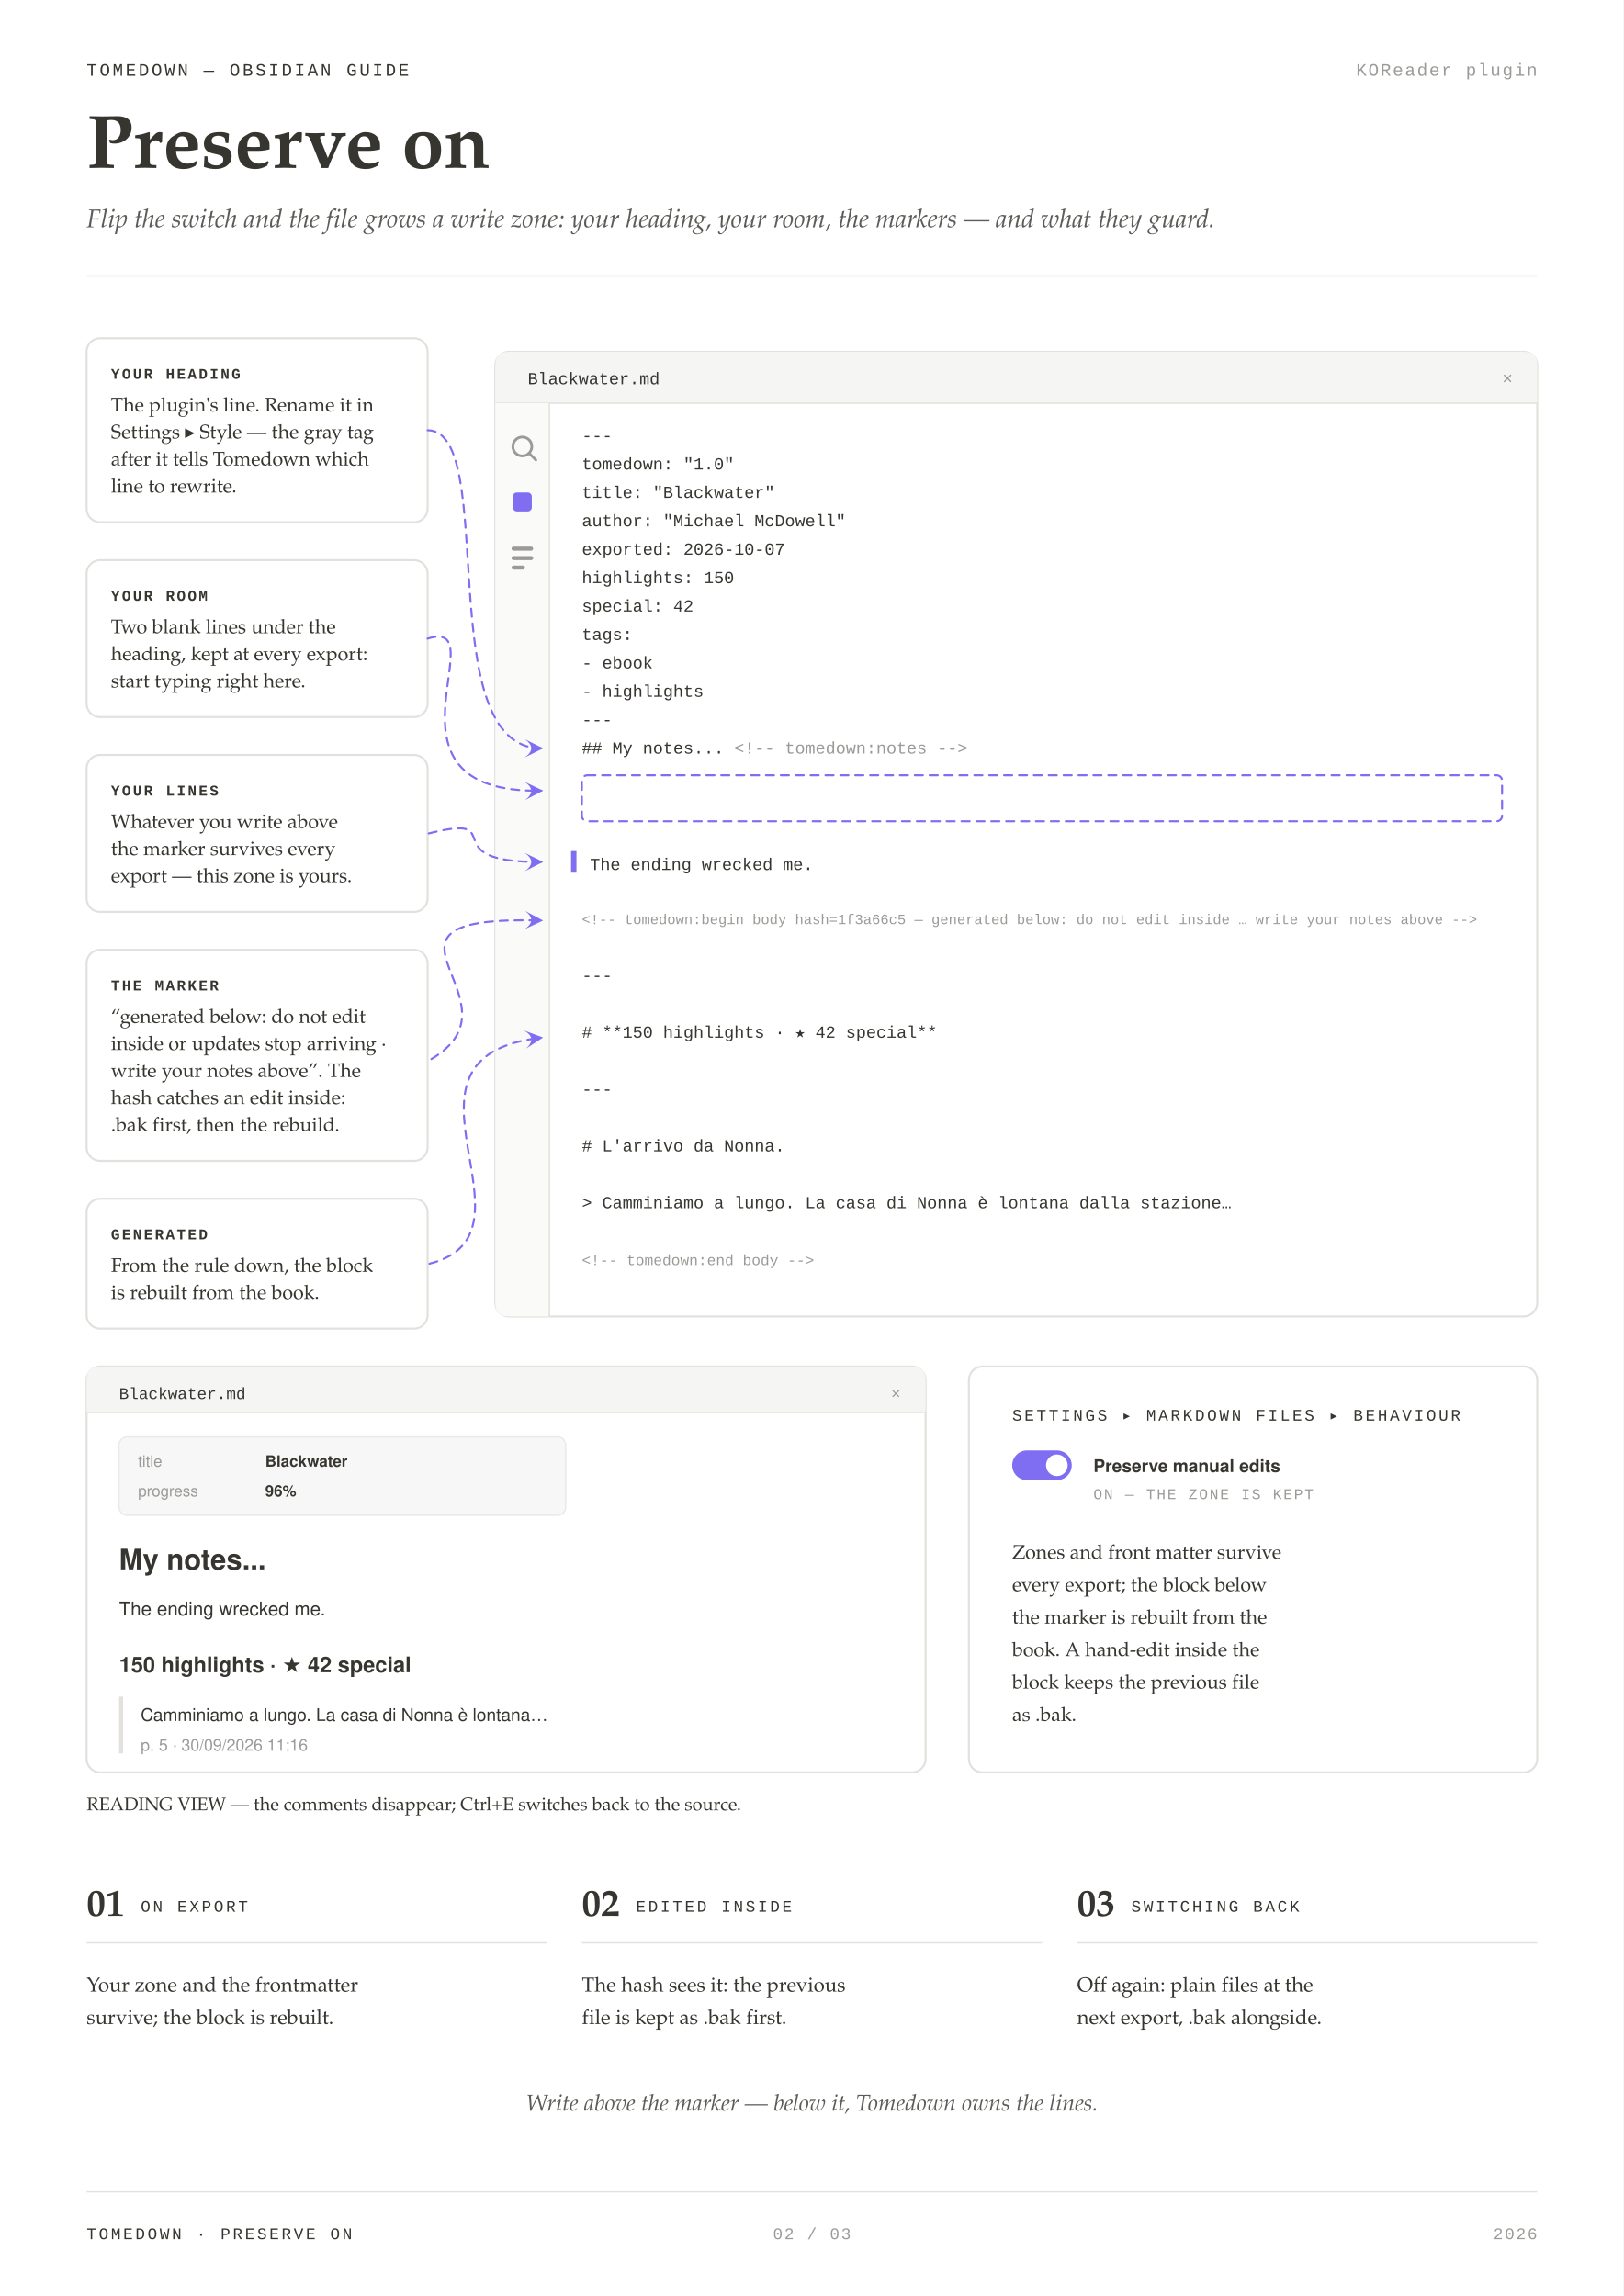
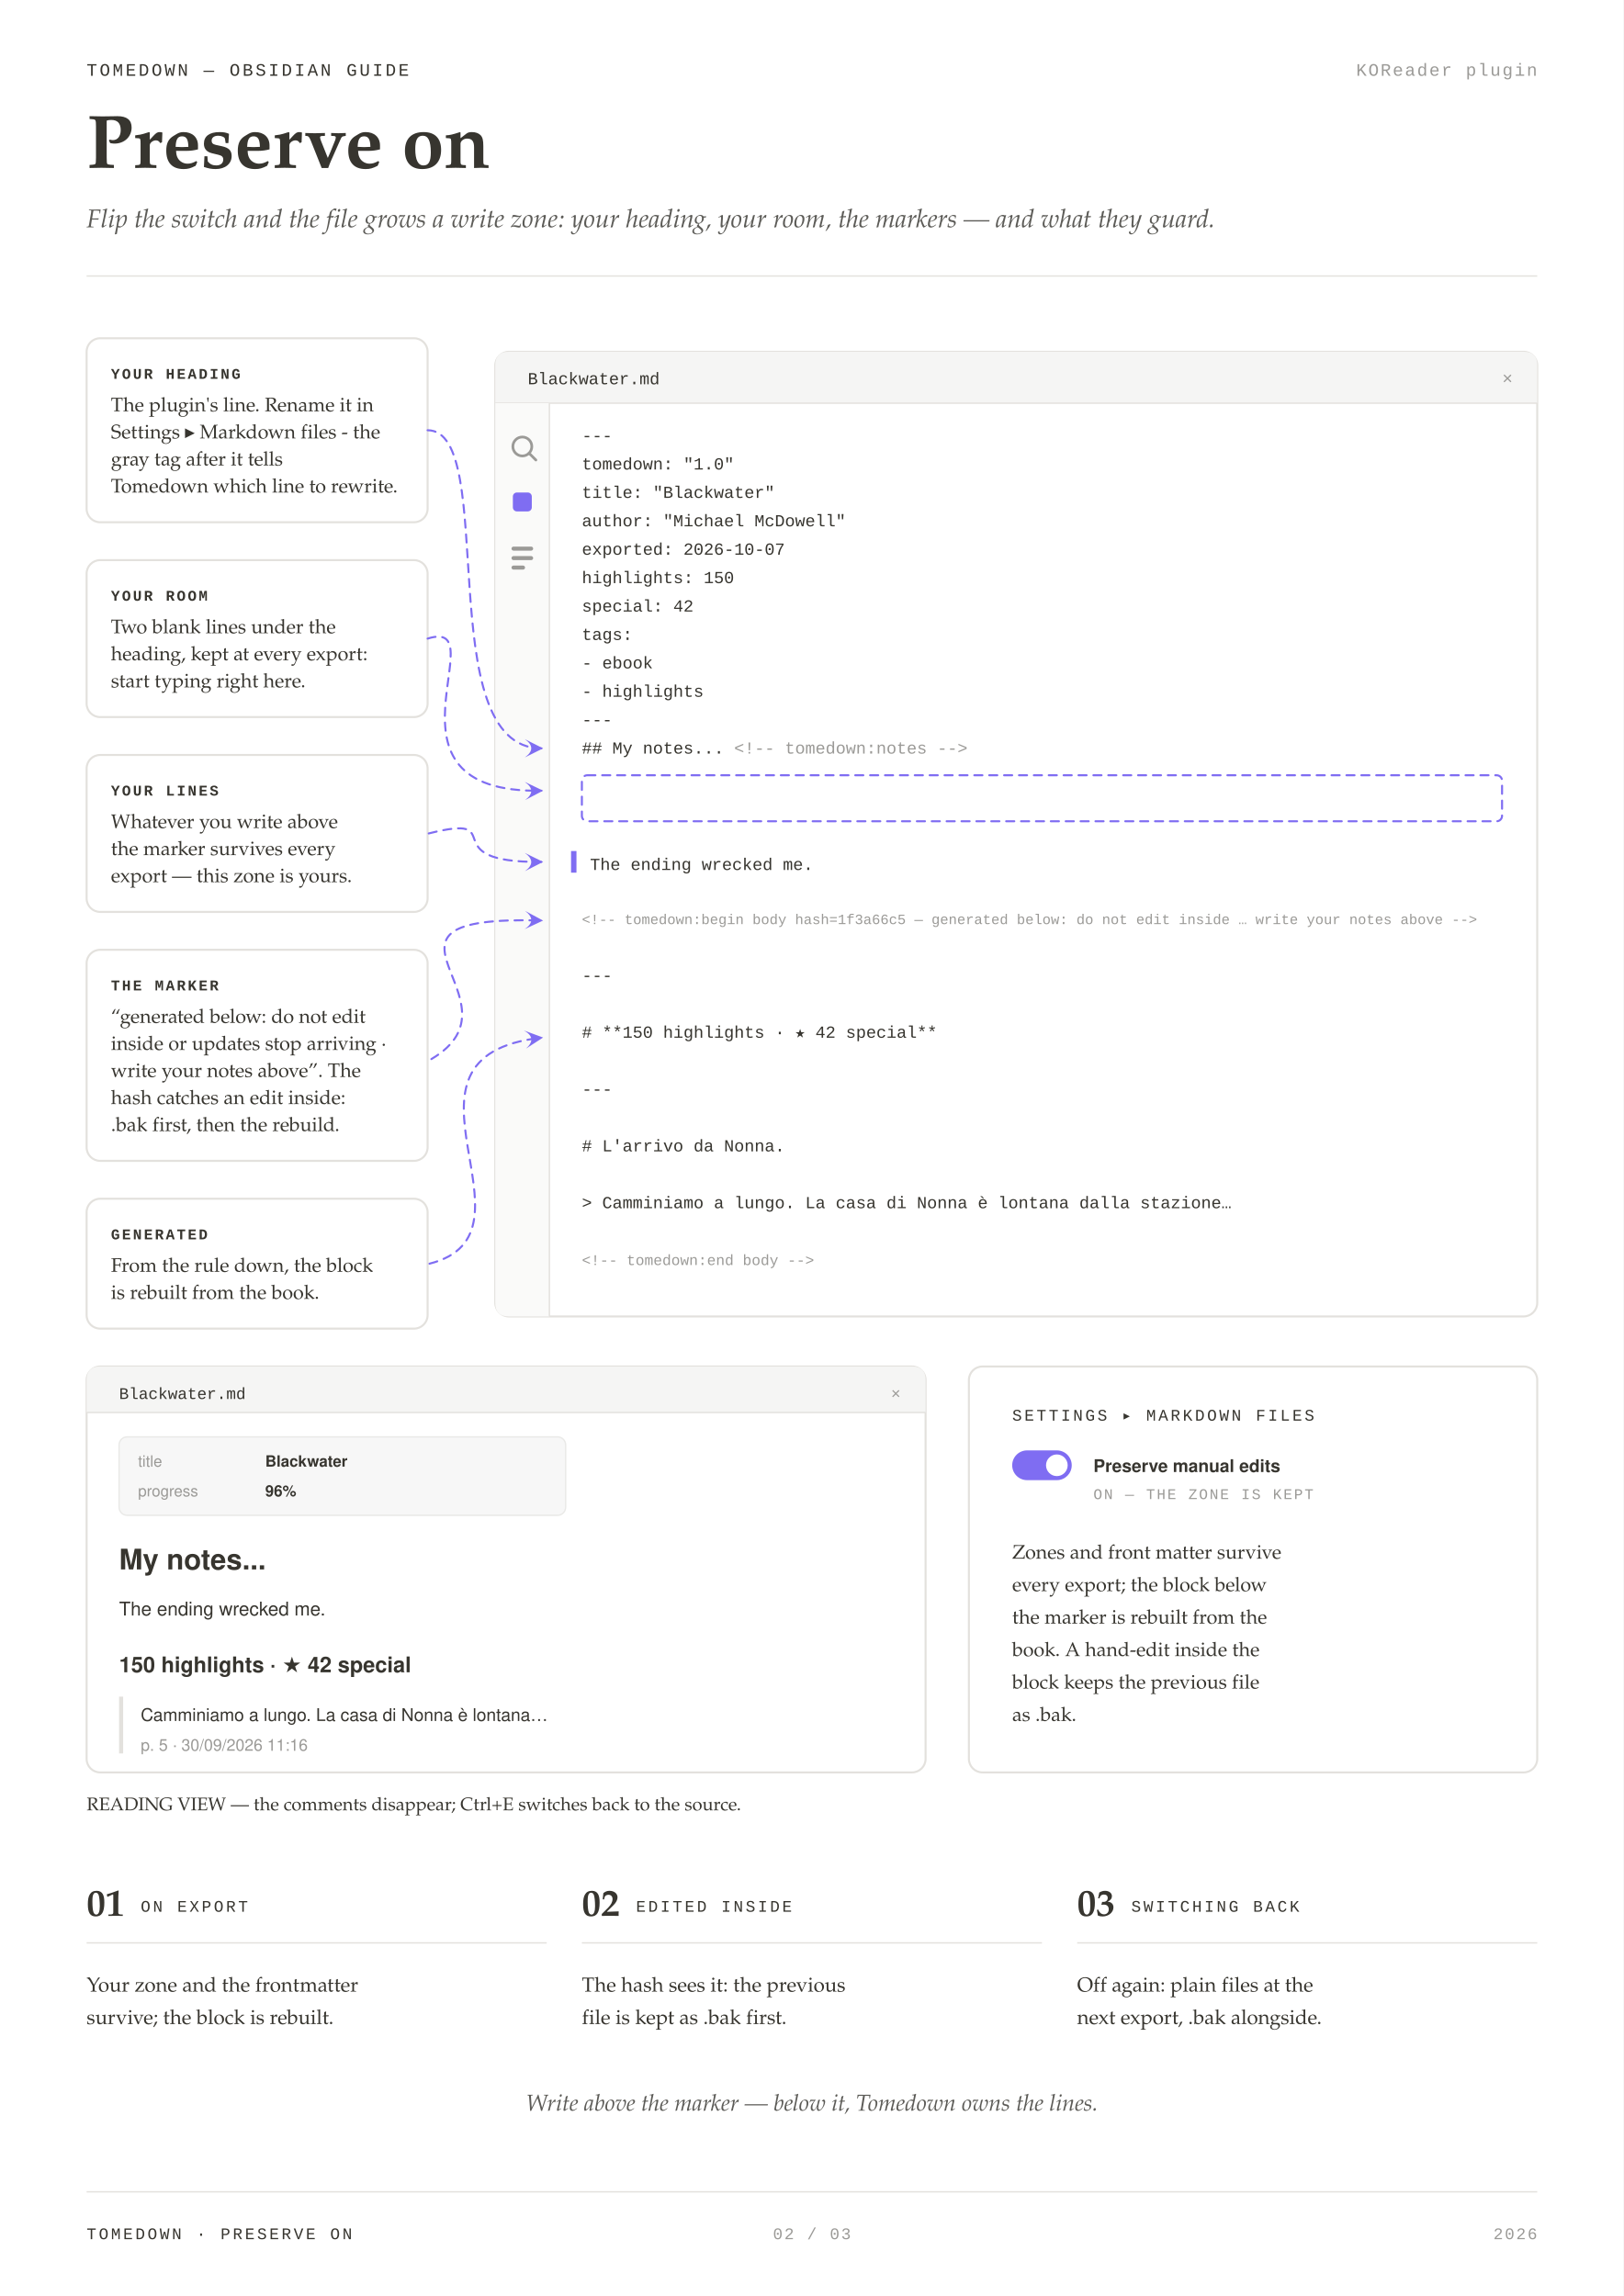
<svg xmlns="http://www.w3.org/2000/svg" width="1200" height="1697" aria-label="Tomedown Obsidian guide 02 — the book file with Preserve manual edits on: the tagged heading you can rename, two blank lines of room under it, your own lines above the begin marker, the marker and its hash, the generated block between the markers, the reading view where the comments disappear, and the settings toggle" role="img">
  <defs>
    <marker orient="auto-start-reverse" markerHeight="9" markerWidth="9" refY="5" refX="9" viewBox="0 0 10 10" id="ah">
      <path id="svg_1" fill="#7F6DF2" d="m0,0l10,5l-10,5q7,-5 0,-10z" />
    </marker>
  </defs>
  <g>
    <path id="svg_2" d="m-0.278,0l1200,0l0,1697l-1200,0l0,-1697z" opacity="undefined" fill="#FFFFFF" />
    <text id="svg_3" fill="#37352F" letter-spacing="1.8px" font-family="'SF Mono', Menlo, Consolas, 'JetBrains Mono', 'Liberation Mono', 'DejaVu Sans Mono', monospace" font-size="13" y="56" x="64" class="label">TOMEDOWN — OBSIDIAN GUIDE</text>
    <text id="svg_4" fill="#9B9A97" letter-spacing="1.2px" font-family="'SF Mono', Menlo, Consolas, 'JetBrains Mono', 'Liberation Mono', 'DejaVu Sans Mono', monospace" text-anchor="end" font-size="13" y="56" x="1136" class="labelm">KOReader plugin</text>
    <text id="svg_5" fill="#37352F" font-weight="700" font-family="Georgia, 'Iowan Old Style', 'Palatino Linotype', 'Book Antiqua', 'Times New Roman', 'Liberation Serif', 'DejaVu Serif', serif" font-size="56" y="124" x="64" class="display">Preserve on</text>
    <text id="svg_6" fill="#5C5B57" font-style="italic" font-family="Georgia, 'Iowan Old Style', 'Palatino Linotype', 'Book Antiqua', 'Times New Roman', 'Liberation Serif', 'DejaVu Serif', serif" font-size="19" y="168" x="64" class="deck">Flip the switch and the file grows a write zone: your heading, your room, the markers — and what they guard.</text>
    <line id="svg_7" stroke="#E3E1DD" y2="204" x2="1136" y1="204" x1="64" class="rule" />
    <path id="svg_8" d="m366,270c0,-5.434 4.566,-10 10,-10l750,0c5.434,0 10,4.566 10,10l0,693c0,5.434 -4.566,10 -10,10l-750,0c-5.434,0 -10,-4.566 -10,-10l0,-693z" opacity="undefined" stroke-width="1.5" stroke="#E3E1DD" fill="#FFFFFF" />
    <path id="svg_9" fill="#F5F5F4" d="m366,270q0,-10 10,-10l750,0q10,0 10,10l0,28l-770,0l0,-28z" />
    <line id="svg_10" stroke="#E3E1DD" y2="298" x2="1136" y1="298" x1="366" class="hair" />
    <text id="svg_11" fill="#37352F" font-family="'SF Mono', Menlo, Consolas, 'JetBrains Mono', 'Liberation Mono', 'DejaVu Sans Mono', monospace" font-size="12.5" y="284" x="390" class="code">Blackwater.md</text>
    <text id="svg_12" fill="#9B9A97" font-family="'SF Mono', Menlo, Consolas, 'JetBrains Mono', 'Liberation Mono', 'DejaVu Sans Mono', monospace" text-anchor="middle" font-size="13" y="284" x="1114" class="comment">×</text>
    <path id="svg_13" fill="#FAFAF9" d="m406,298l-40,0l0,665q0,10 10,10l30,0l0,-675z" />
    <line id="svg_14" stroke="#E3E1DD" y2="973" x2="406" y1="298" x1="406" class="hair" />
    <circle id="svg_15" stroke-width="2" stroke="#9B9A97" fill="none" r="7" cy="330" cx="386" />
    <path id="svg_16" stroke-linecap="round" stroke-width="2" stroke="#9B9A97" d="m391,335l5,5" />
    <rect id="svg_17" fill="#7F6DF2" rx="3" height="14" width="14" y="364" x="379" />
    <rect id="svg_18" fill="#9B9A97" rx="1.5" height="3" width="16" y="404" x="378" />
    <rect id="svg_19" fill="#9B9A97" rx="1.5" height="3" width="16" y="411" x="378" />
    <rect id="svg_20" fill="#9B9A97" rx="1.5" height="3" width="10" y="418" x="378" />
    <text id="svg_21" fill="#37352F" font-family="'SF Mono', Menlo, Consolas, 'JetBrains Mono', 'Liberation Mono', 'DejaVu Sans Mono', monospace" font-size="12.5" y="326" x="430" class="code">---</text>
    <text id="svg_22" fill="#37352F" font-family="'SF Mono', Menlo, Consolas, 'JetBrains Mono', 'Liberation Mono', 'DejaVu Sans Mono', monospace" font-size="12.5" y="347" x="430" class="code">tomedown: "1.0"</text>
    <text id="svg_23" fill="#37352F" font-family="'SF Mono', Menlo, Consolas, 'JetBrains Mono', 'Liberation Mono', 'DejaVu Sans Mono', monospace" font-size="12.5" y="368" x="430" class="code">title: "Blackwater"</text>
    <text id="svg_24" fill="#37352F" font-family="'SF Mono', Menlo, Consolas, 'JetBrains Mono', 'Liberation Mono', 'DejaVu Sans Mono', monospace" font-size="12.5" y="389" x="430" class="code">author: "Michael McDowell"</text>
    <text id="svg_25" fill="#37352F" font-family="'SF Mono', Menlo, Consolas, 'JetBrains Mono', 'Liberation Mono', 'DejaVu Sans Mono', monospace" font-size="12.5" y="410" x="430" class="code">exported: 2026-10-07</text>
    <text id="svg_26" fill="#37352F" font-family="'SF Mono', Menlo, Consolas, 'JetBrains Mono', 'Liberation Mono', 'DejaVu Sans Mono', monospace" font-size="12.5" y="431" x="430" class="code">highlights: 150</text>
    <text id="svg_27" fill="#37352F" font-family="'SF Mono', Menlo, Consolas, 'JetBrains Mono', 'Liberation Mono', 'DejaVu Sans Mono', monospace" font-size="12.5" y="452" x="430" class="code">special: 42</text>
    <text id="svg_28" fill="#37352F" font-family="'SF Mono', Menlo, Consolas, 'JetBrains Mono', 'Liberation Mono', 'DejaVu Sans Mono', monospace" font-size="12.5" y="473" x="430" class="code">tags:</text>
    <text id="svg_29" fill="#37352F" font-family="'SF Mono', Menlo, Consolas, 'JetBrains Mono', 'Liberation Mono', 'DejaVu Sans Mono', monospace" font-size="12.5" y="494" x="430" class="code">- ebook</text>
    <text id="svg_30" fill="#37352F" font-family="'SF Mono', Menlo, Consolas, 'JetBrains Mono', 'Liberation Mono', 'DejaVu Sans Mono', monospace" font-size="12.5" y="515" x="430" class="code">- highlights</text>
    <text id="svg_31" fill="#37352F" font-family="'SF Mono', Menlo, Consolas, 'JetBrains Mono', 'Liberation Mono', 'DejaVu Sans Mono', monospace" font-size="12.5" y="536" x="430" class="code">---</text>
    <text id="svg_32" fill="#37352F" font-family="SF Mono, Menlo, Consolas, JetBrains Mono, Liberation Mono, DejaVu Sans Mono, monospace" font-size="12.5" y="557" x="430">## My notes...
   <tspan id="svg_33" fill="#9B9A97">&lt;!-- tomedown:notes --&gt;</tspan>
    </text>
    <rect id="svg_34" stroke-linecap="round" fill="none" stroke-dasharray="6 5" stroke-width="1.5" stroke="#7F6DF2" rx="4" height="34" width="680" y="573" x="430" class="dash" />
    <rect id="svg_35" fill="#7F6DF2" height="16" width="4" y="629" x="422" class="accent" />
    <text id="svg_36" fill="#37352F" font-family="'SF Mono', Menlo, Consolas, 'JetBrains Mono', 'Liberation Mono', 'DejaVu Sans Mono', monospace" font-size="12.5" y="643" x="436" class="code">The ending wrecked me.</text>
    <text id="svg_37" fill="#37352F" font-family="'SF Mono', Menlo, Consolas, 'JetBrains Mono', 'Liberation Mono', 'DejaVu Sans Mono', monospace" font-size="12.5" y="662" x="430" class="code" />
    <text id="svg_38" fill="#9B9A97" font-family="'SF Mono', Menlo, Consolas, 'JetBrains Mono', 'Liberation Mono', 'DejaVu Sans Mono', monospace" font-size="10.5" y="683" x="430" class="comment">&lt;!-- tomedown:begin body hash=1f3a66c5 — generated below: do not edit inside … write your notes above --&gt;</text>
    <text id="svg_39" fill="#37352F" font-family="'SF Mono', Menlo, Consolas, 'JetBrains Mono', 'Liberation Mono', 'DejaVu Sans Mono', monospace" font-size="12.5" y="704" x="430" class="code" />
    <text id="svg_40" fill="#37352F" font-family="'SF Mono', Menlo, Consolas, 'JetBrains Mono', 'Liberation Mono', 'DejaVu Sans Mono', monospace" font-size="12.5" y="725" x="430" class="code">---</text>
    <text id="svg_41" fill="#37352F" font-family="'SF Mono', Menlo, Consolas, 'JetBrains Mono', 'Liberation Mono', 'DejaVu Sans Mono', monospace" font-size="12.5" y="746" x="430" class="code" />
    <text id="svg_42" fill="#37352F" font-family="'SF Mono', Menlo, Consolas, 'JetBrains Mono', 'Liberation Mono', 'DejaVu Sans Mono', monospace" font-size="12.5" y="767" x="430" class="code"># **150 highlights · ★ 42 special**</text>
    <text id="svg_43" fill="#37352F" font-family="'SF Mono', Menlo, Consolas, 'JetBrains Mono', 'Liberation Mono', 'DejaVu Sans Mono', monospace" font-size="12.5" y="788" x="430" class="code" />
    <text id="svg_44" fill="#37352F" font-family="'SF Mono', Menlo, Consolas, 'JetBrains Mono', 'Liberation Mono', 'DejaVu Sans Mono', monospace" font-size="12.5" y="809" x="430" class="code">---</text>
    <text id="svg_45" fill="#37352F" font-family="'SF Mono', Menlo, Consolas, 'JetBrains Mono', 'Liberation Mono', 'DejaVu Sans Mono', monospace" font-size="12.5" y="830" x="430" class="code" />
    <text id="svg_46" fill="#37352F" font-family="'SF Mono', Menlo, Consolas, 'JetBrains Mono', 'Liberation Mono', 'DejaVu Sans Mono', monospace" font-size="12.5" y="851" x="430" class="code"># L'arrivo da Nonna.</text>
    <text id="svg_47" fill="#37352F" font-family="'SF Mono', Menlo, Consolas, 'JetBrains Mono', 'Liberation Mono', 'DejaVu Sans Mono', monospace" font-size="12.5" y="872" x="430" class="code" />
    <text id="svg_48" fill="#37352F" font-family="'SF Mono', Menlo, Consolas, 'JetBrains Mono', 'Liberation Mono', 'DejaVu Sans Mono', monospace" font-size="12.5" y="893" x="430" class="code">&gt; Camminiamo a lungo. La casa di Nonna è lontana dalla stazione…</text>
    <text id="svg_49" fill="#37352F" font-family="'SF Mono', Menlo, Consolas, 'JetBrains Mono', 'Liberation Mono', 'DejaVu Sans Mono', monospace" font-size="12.5" y="914" x="430" class="code" />
    <text id="svg_50" fill="#9B9A97" font-family="'SF Mono', Menlo, Consolas, 'JetBrains Mono', 'Liberation Mono', 'DejaVu Sans Mono', monospace" font-size="11" y="935" x="430" class="comment">&lt;!-- tomedown:end body --&gt;</text>
    <rect id="svg_51" stroke-width="1.5" stroke="#E3E1DD" fill="none" rx="10" height="136" width="252" y="250" x="64" class="note" />
    <text id="svg_52" fill="#37352F" letter-spacing="1.5px" font-weight="600" font-family="'SF Mono', Menlo, Consolas, 'JetBrains Mono', 'Liberation Mono', 'DejaVu Sans Mono', monospace" font-size="11" y="280" x="82" class="nhead">YOUR HEADING</text>
    <text id="svg_53" fill="#37352F" font-family="Georgia, 'Iowan Old Style', 'Palatino Linotype', 'Book Antiqua', 'Times New Roman', 'Liberation Serif', 'DejaVu Serif', serif" font-size="14.5" y="304" x="82" class="body">The plugin's line. Rename it in</text>
-     <text id="svg_54" fill="#37352F" font-family="Georgia, 'Iowan Old Style', 'Palatino Linotype', 'Book Antiqua', 'Times New Roman', 'Liberation Serif', 'DejaVu Serif', serif" font-size="14.5" y="324" x="82" class="body">Settings ▸ Style — the gray tag</text>
-     <text id="svg_55" fill="#37352F" font-family="Georgia, 'Iowan Old Style', 'Palatino Linotype', 'Book Antiqua', 'Times New Roman', 'Liberation Serif', 'DejaVu Serif', serif" font-size="14.5" y="344" x="82" class="body">after it tells Tomedown which</text>
-     <text id="svg_56" fill="#37352F" font-family="Georgia, 'Iowan Old Style', 'Palatino Linotype', 'Book Antiqua', 'Times New Roman', 'Liberation Serif', 'DejaVu Serif', serif" font-size="14.5" y="364" x="82" class="body">line to rewrite.</text>
+     <text id="svg_54" fill="#37352F" font-family="Georgia, 'Iowan Old Style', 'Palatino Linotype', 'Book Antiqua', 'Times New Roman', 'Liberation Serif', 'DejaVu Serif', serif" font-size="14.5" y="324" x="82" class="body">Settings ▸ Markdown files - the</text>
+     <text id="svg_55" fill="#37352F" font-family="Georgia, 'Iowan Old Style', 'Palatino Linotype', 'Book Antiqua', 'Times New Roman', 'Liberation Serif', 'DejaVu Serif', serif" font-size="14.5" y="344" x="82" class="body">gray tag after it tells</text>
+     <text id="svg_56" fill="#37352F" font-family="Georgia, 'Iowan Old Style', 'Palatino Linotype', 'Book Antiqua', 'Times New Roman', 'Liberation Serif', 'DejaVu Serif', serif" font-size="14.5" y="364" x="82" class="body">Tomedown which line to rewrite.</text>
    <path id="svg_57" stroke-linecap="round" fill="none" stroke-dasharray="6 5" stroke-width="1.5" stroke="#7F6DF2" d="m316,318c53,0 1.889,234.833 84,235.111" marker-end="url(#ah)" class="dash" />
    <rect id="svg_58" stroke-width="1.5" stroke="#E3E1DD" fill="none" rx="10" height="116" width="252" y="414" x="64" class="note" />
    <text id="svg_59" fill="#37352F" letter-spacing="1.5px" font-weight="600" font-family="'SF Mono', Menlo, Consolas, 'JetBrains Mono', 'Liberation Mono', 'DejaVu Sans Mono', monospace" font-size="11" y="444" x="82" class="nhead">YOUR ROOM</text>
    <text id="svg_60" fill="#37352F" font-family="Georgia, 'Iowan Old Style', 'Palatino Linotype', 'Book Antiqua', 'Times New Roman', 'Liberation Serif', 'DejaVu Serif', serif" font-size="14.5" y="468" x="82" class="body">Two blank lines under the</text>
    <text id="svg_61" fill="#37352F" font-family="Georgia, 'Iowan Old Style', 'Palatino Linotype', 'Book Antiqua', 'Times New Roman', 'Liberation Serif', 'DejaVu Serif', serif" font-size="14.5" y="488" x="82" class="body">heading, kept at every export:</text>
    <text id="svg_62" fill="#37352F" font-family="Georgia, 'Iowan Old Style', 'Palatino Linotype', 'Book Antiqua', 'Times New Roman', 'Liberation Serif', 'DejaVu Serif', serif" font-size="14.5" y="508" x="82" class="body">start typing right here.</text>
    <path stroke="#7F6DF2" id="svg_63" stroke-linecap="round" fill="none" stroke-dasharray="6 5" stroke-width="1.5" d="m316,472c52.655,-16.552 -45.985,114.762 84,112.406" marker-end="url(#ah)" class="dash" />
    <rect id="svg_64" stroke-width="1.5" stroke="#E3E1DD" fill="none" rx="10" height="116" width="252" y="558" x="64" class="note" />
    <text id="svg_65" fill="#37352F" letter-spacing="1.5px" font-weight="600" font-family="'SF Mono', Menlo, Consolas, 'JetBrains Mono', 'Liberation Mono', 'DejaVu Sans Mono', monospace" font-size="11" y="588" x="82" class="nhead">YOUR LINES</text>
    <text id="svg_66" fill="#37352F" font-family="Georgia, 'Iowan Old Style', 'Palatino Linotype', 'Book Antiqua', 'Times New Roman', 'Liberation Serif', 'DejaVu Serif', serif" font-size="14.5" y="612" x="82" class="body">Whatever you write above</text>
    <text id="svg_67" fill="#37352F" font-family="Georgia, 'Iowan Old Style', 'Palatino Linotype', 'Book Antiqua', 'Times New Roman', 'Liberation Serif', 'DejaVu Serif', serif" font-size="14.5" y="632" x="82" class="body">the marker survives every</text>
    <text id="svg_68" fill="#37352F" font-family="Georgia, 'Iowan Old Style', 'Palatino Linotype', 'Book Antiqua', 'Times New Roman', 'Liberation Serif', 'DejaVu Serif', serif" font-size="14.5" y="652" x="82" class="body">export — this zone is yours.</text>
    <path id="svg_69" stroke-linecap="round" fill="none" stroke-dasharray="6 5" stroke-width="1.5" stroke="#7F6DF2" d="m316.833,616c61.966,-15.517 0.816,21.732 83.167,21.042" marker-end="url(#ah)" class="dash" />
    <rect id="svg_70" stroke-width="1.5" stroke="#E3E1DD" fill="none" rx="10" height="156" width="252" y="702" x="64" class="note" />
    <text id="svg_71" fill="#37352F" letter-spacing="1.5px" font-weight="600" font-family="'SF Mono', Menlo, Consolas, 'JetBrains Mono', 'Liberation Mono', 'DejaVu Sans Mono', monospace" font-size="11" y="732" x="82" class="nhead">THE MARKER</text>
    <text id="svg_72" fill="#37352F" font-family="Georgia, 'Iowan Old Style', 'Palatino Linotype', 'Book Antiqua', 'Times New Roman', 'Liberation Serif', 'DejaVu Serif', serif" font-size="14.5" y="756" x="82" class="body">“generated below: do not edit</text>
    <text id="svg_73" fill="#37352F" font-family="Georgia, 'Iowan Old Style', 'Palatino Linotype', 'Book Antiqua', 'Times New Roman', 'Liberation Serif', 'DejaVu Serif', serif" font-size="14.5" y="776" x="82" class="body">inside or updates stop arriving ·</text>
    <text id="svg_74" fill="#37352F" font-family="Georgia, 'Iowan Old Style', 'Palatino Linotype', 'Book Antiqua', 'Times New Roman', 'Liberation Serif', 'DejaVu Serif', serif" font-size="14.5" y="796" x="82" class="body">write your notes above”. The</text>
    <text id="svg_75" fill="#37352F" font-family="Georgia, 'Iowan Old Style', 'Palatino Linotype', 'Book Antiqua', 'Times New Roman', 'Liberation Serif', 'DejaVu Serif', serif" font-size="14.5" y="816" x="82" class="body">hash catches an edit inside:</text>
    <text id="svg_76" fill="#37352F" font-family="Georgia, 'Iowan Old Style', 'Palatino Linotype', 'Book Antiqua', 'Times New Roman', 'Liberation Serif', 'DejaVu Serif', serif" font-size="14.5" y="836" x="82" class="body">.bak first, then the rebuild.</text>
    <path id="svg_77" stroke-linecap="round" fill="none" stroke-dasharray="6 5" stroke-width="1.5" stroke="#7F6DF2" d="m318.778,782.778c73,-43.103 -66.732,-106.559 81.222,-102.421" marker-end="url(#ah)" class="dash" />
    <rect id="svg_78" stroke-width="1.5" stroke="#E3E1DD" fill="none" rx="10" height="96" width="252" y="886" x="64" class="note" />
    <text id="svg_79" fill="#37352F" letter-spacing="1.5px" font-weight="600" font-family="'SF Mono', Menlo, Consolas, 'JetBrains Mono', 'Liberation Mono', 'DejaVu Sans Mono', monospace" font-size="11" y="916" x="82" class="nhead">GENERATED</text>
    <text id="svg_80" fill="#37352F" font-family="Georgia, 'Iowan Old Style', 'Palatino Linotype', 'Book Antiqua', 'Times New Roman', 'Liberation Serif', 'DejaVu Serif', serif" font-size="14.5" y="940" x="82" class="body">From the rule down, the block</text>
    <text id="svg_81" fill="#37352F" font-family="Georgia, 'Iowan Old Style', 'Palatino Linotype', 'Book Antiqua', 'Times New Roman', 'Liberation Serif', 'DejaVu Serif', serif" font-size="14.5" y="960" x="82" class="body">is rebuilt from the book.</text>
    <path stroke="#7F6DF2" id="svg_82" stroke-linecap="round" fill="none" stroke-dasharray="6 5" stroke-width="1.5" d="m317.389,934c89.191,-22.5 -41.666,-153.111 82.611,-167" marker-end="url(#ah)" class="dash" />
    <rect id="svg_83" stroke-width="1.5" stroke="#E3E1DD" fill="#FFFFFF" rx="10" height="300" width="620" y="1010" x="64" />
    <path id="svg_84" fill="#F5F5F4" d="m64,1020q0,-10 10,-10l600,0q10,0 10,10l0,24l-620,0l0,-24z" />
    <line id="svg_85" stroke="#E3E1DD" y2="1044" x2="684" y1="1044" x1="64" class="hair" />
    <text id="svg_86" fill="#37352F" font-family="'SF Mono', Menlo, Consolas, 'JetBrains Mono', 'Liberation Mono', 'DejaVu Sans Mono', monospace" font-size="12" y="1034" x="88" class="code">Blackwater.md</text>
    <text id="svg_87" fill="#9B9A97" font-family="'SF Mono', Menlo, Consolas, 'JetBrains Mono', 'Liberation Mono', 'DejaVu Sans Mono', monospace" text-anchor="middle" font-size="12" y="1034" x="662" class="comment">×</text>
    <rect id="svg_88" stroke="#E9E9E7" fill="#F7F7F7" rx="6" height="58" width="330" y="1062" x="88" />
    <text id="svg_89" fill="#9B9A97" font-family="'Helvetica Neue', Helvetica, Arial, 'Liberation Sans', 'DejaVu Sans', sans-serif" font-size="11.5" y="1084" x="102" class="uim">title</text>
    <text id="svg_90" fill="#37352F" font-family="'Helvetica Neue', Helvetica, Arial, 'Liberation Sans', 'DejaVu Sans', sans-serif" font-weight="700" font-size="11.5" y="1084" x="196" class="ui">Blackwater</text>
    <text id="svg_91" fill="#9B9A97" font-family="'Helvetica Neue', Helvetica, Arial, 'Liberation Sans', 'DejaVu Sans', sans-serif" font-size="11.5" y="1106" x="102" class="uim">progress</text>
    <text id="svg_92" fill="#37352F" font-family="'Helvetica Neue', Helvetica, Arial, 'Liberation Sans', 'DejaVu Sans', sans-serif" font-weight="700" font-size="11.5" y="1106" x="196" class="ui">96%</text>
    <text id="svg_93" fill="#37352F" font-family="'Helvetica Neue', Helvetica, Arial, 'Liberation Sans', 'DejaVu Sans', sans-serif" font-weight="700" font-size="21" y="1160" x="88" class="ui">My notes...</text>
    <text id="svg_94" fill="#37352F" font-family="'Helvetica Neue', Helvetica, Arial, 'Liberation Sans', 'DejaVu Sans', sans-serif" font-size="14" y="1194" x="88" class="ui">The ending wrecked me.</text>
    <text id="svg_95" fill="#37352F" font-family="'Helvetica Neue', Helvetica, Arial, 'Liberation Sans', 'DejaVu Sans', sans-serif" font-weight="700" font-size="16" y="1236" x="88" class="ui">150 highlights · ★ 42 special</text>
    <rect id="svg_96" fill="#E3E1DD" height="42" width="3" y="1254" x="88" />
    <text id="svg_97" fill="#37352F" font-family="'Helvetica Neue', Helvetica, Arial, 'Liberation Sans', 'DejaVu Sans', sans-serif" font-size="13" y="1272" x="104" class="ui">Camminiamo a lungo. La casa di Nonna è lontana…</text>
    <text id="svg_98" fill="#9B9A97" font-family="'Helvetica Neue', Helvetica, Arial, 'Liberation Sans', 'DejaVu Sans', sans-serif" font-size="12" y="1294" x="104" class="uim">p. 5 · 30/09/2026 11:16</text>
    <text id="svg_99" font-family="Georgia, 'Iowan Old Style', 'Palatino Linotype', 'Book Antiqua', 'Times New Roman', 'Liberation Serif', 'DejaVu Serif', serif" fill="#37352F" font-size="13.5" y="1338" x="64" class="body">READING VIEW — the comments disappear; Ctrl+E switches back to the source.</text>
    <rect id="svg_100" stroke-width="1.5" stroke="#E3E1DD" fill="#FFFFFF" rx="10" height="300" width="420" y="1010" x="716" class="card" />
-     <text id="svg_101" fill="#37352F" letter-spacing="1.8px" font-family="'SF Mono', Menlo, Consolas, 'JetBrains Mono', 'Liberation Mono', 'DejaVu Sans Mono', monospace" font-size="12" y="1050" x="748" class="label">SETTINGS ▸ MARKDOWN FILES ▸ BEHAVIOUR</text>
+     <text id="svg_101" fill="#37352F" letter-spacing="1.8px" font-family="'SF Mono', Menlo, Consolas, 'JetBrains Mono', 'Liberation Mono', 'DejaVu Sans Mono', monospace" font-size="12" y="1050" x="748" class="label">SETTINGS ▸ MARKDOWN FILES</text>
    <rect id="svg_102" fill="#7F6DF2" rx="11" height="22" width="44" y="1072" x="748" />
    <circle id="svg_103" fill="#FFFFFF" r="8" cy="1083" cx="781" />
    <text id="svg_104" fill="#37352F" font-weight="700" font-family="'Helvetica Neue', Helvetica, Arial, 'Liberation Sans', 'DejaVu Sans', sans-serif" font-size="13" y="1088" x="808" class="menu">Preserve manual edits</text>
    <text id="svg_105" fill="#9B9A97" letter-spacing="1.2px" font-family="'SF Mono', Menlo, Consolas, 'JetBrains Mono', 'Liberation Mono', 'DejaVu Sans Mono', monospace" font-size="11" y="1108" x="808" class="labelm">ON — THE ZONE IS KEPT</text>
    <text id="svg_106" fill="#37352F" font-family="Georgia, 'Iowan Old Style', 'Palatino Linotype', 'Book Antiqua', 'Times New Roman', 'Liberation Serif', 'DejaVu Serif', serif" font-size="14.5" y="1152" x="748" class="body">Zones and front matter survive</text>
    <text id="svg_107" fill="#37352F" font-family="Georgia, 'Iowan Old Style', 'Palatino Linotype', 'Book Antiqua', 'Times New Roman', 'Liberation Serif', 'DejaVu Serif', serif" font-size="14.5" y="1176" x="748" class="body">every export; the block below</text>
    <text id="svg_108" fill="#37352F" font-family="Georgia, 'Iowan Old Style', 'Palatino Linotype', 'Book Antiqua', 'Times New Roman', 'Liberation Serif', 'DejaVu Serif', serif" font-size="14.5" y="1200" x="748" class="body">the marker is rebuilt from the</text>
    <text id="svg_109" fill="#37352F" font-family="Georgia, 'Iowan Old Style', 'Palatino Linotype', 'Book Antiqua', 'Times New Roman', 'Liberation Serif', 'DejaVu Serif', serif" font-size="14.5" y="1224" x="748" class="body">book. A hand-edit inside the</text>
    <text id="svg_110" fill="#37352F" font-family="Georgia, 'Iowan Old Style', 'Palatino Linotype', 'Book Antiqua', 'Times New Roman', 'Liberation Serif', 'DejaVu Serif', serif" font-size="14.5" y="1248" x="748" class="body">block keeps the previous file</text>
    <text id="svg_111" fill="#37352F" font-family="Georgia, 'Iowan Old Style', 'Palatino Linotype', 'Book Antiqua', 'Times New Roman', 'Liberation Serif', 'DejaVu Serif', serif" font-size="14.5" y="1272" x="748" class="body">as .bak.</text>
    <text id="svg_112" fill="#37352F" font-weight="700" font-family="Georgia, 'Iowan Old Style', 'Palatino Linotype', 'Book Antiqua', 'Times New Roman', 'Liberation Serif', 'DejaVu Serif', serif" font-size="28" y="1416" x="64" class="display">01</text>
    <text id="svg_113" fill="#37352F" letter-spacing="1.8px" font-family="'SF Mono', Menlo, Consolas, 'JetBrains Mono', 'Liberation Mono', 'DejaVu Sans Mono', monospace" font-size="12" y="1413" x="104" class="label">ON EXPORT</text>
    <line id="svg_114" stroke="#E3E1DD" y2="1436" x2="404" y1="1436" x1="64" class="hair" />
    <text id="svg_115" fill="#37352F" font-family="Georgia, 'Iowan Old Style', 'Palatino Linotype', 'Book Antiqua', 'Times New Roman', 'Liberation Serif', 'DejaVu Serif', serif" font-size="15" y="1472" x="64" class="body">Your zone and the frontmatter</text>
    <text id="svg_116" fill="#37352F" font-family="Georgia, 'Iowan Old Style', 'Palatino Linotype', 'Book Antiqua', 'Times New Roman', 'Liberation Serif', 'DejaVu Serif', serif" font-size="15" y="1496" x="64" class="body">survive; the block is rebuilt.</text>
    <text id="svg_117" fill="#37352F" font-weight="700" font-family="Georgia, 'Iowan Old Style', 'Palatino Linotype', 'Book Antiqua', 'Times New Roman', 'Liberation Serif', 'DejaVu Serif', serif" font-size="28" y="1416" x="430" class="display">02</text>
    <text id="svg_118" fill="#37352F" letter-spacing="1.8px" font-family="'SF Mono', Menlo, Consolas, 'JetBrains Mono', 'Liberation Mono', 'DejaVu Sans Mono', monospace" font-size="12" y="1413" x="470" class="label">EDITED INSIDE</text>
    <line id="svg_119" stroke="#E3E1DD" y2="1436" x2="770" y1="1436" x1="430" class="hair" />
    <text id="svg_120" fill="#37352F" font-family="Georgia, 'Iowan Old Style', 'Palatino Linotype', 'Book Antiqua', 'Times New Roman', 'Liberation Serif', 'DejaVu Serif', serif" font-size="15" y="1472" x="430" class="body">The hash sees it: the previous</text>
    <text id="svg_121" fill="#37352F" font-family="Georgia, 'Iowan Old Style', 'Palatino Linotype', 'Book Antiqua', 'Times New Roman', 'Liberation Serif', 'DejaVu Serif', serif" font-size="15" y="1496" x="430" class="body">file is kept as .bak first.</text>
    <text id="svg_122" fill="#37352F" font-weight="700" font-family="Georgia, 'Iowan Old Style', 'Palatino Linotype', 'Book Antiqua', 'Times New Roman', 'Liberation Serif', 'DejaVu Serif', serif" font-size="28" y="1416" x="796" class="display">03</text>
    <text id="svg_123" fill="#37352F" letter-spacing="1.8px" font-family="'SF Mono', Menlo, Consolas, 'JetBrains Mono', 'Liberation Mono', 'DejaVu Sans Mono', monospace" font-size="12" y="1413" x="836" class="label">SWITCHING BACK</text>
    <line id="svg_124" stroke="#E3E1DD" y2="1436" x2="1136" y1="1436" x1="796" class="hair" />
    <text id="svg_125" fill="#37352F" font-family="Georgia, 'Iowan Old Style', 'Palatino Linotype', 'Book Antiqua', 'Times New Roman', 'Liberation Serif', 'DejaVu Serif', serif" font-size="15" y="1472" x="796" class="body">Off again: plain files at the</text>
    <text id="svg_126" fill="#37352F" font-family="Georgia, 'Iowan Old Style', 'Palatino Linotype', 'Book Antiqua', 'Times New Roman', 'Liberation Serif', 'DejaVu Serif', serif" font-size="15" y="1496" x="796" class="body">next export, .bak alongside.</text>
    <text id="svg_127" fill="#5C5B57" font-style="italic" font-family="Georgia, 'Iowan Old Style', 'Palatino Linotype', 'Book Antiqua', 'Times New Roman', 'Liberation Serif', 'DejaVu Serif', serif" text-anchor="middle" font-size="17" y="1560" x="600" class="deck">Write above the marker — below it, Tomedown owns the lines.</text>
    <line id="svg_128" stroke="#E3E1DD" y2="1620" x2="1136" y1="1620" x1="64" class="rule" />
    <text id="svg_129" fill="#37352F" letter-spacing="1.8px" font-family="'SF Mono', Menlo, Consolas, 'JetBrains Mono', 'Liberation Mono', 'DejaVu Sans Mono', monospace" font-size="12" y="1655" x="64" class="label">TOMEDOWN · PRESERVE ON</text>
    <text id="svg_130" fill="#9B9A97" letter-spacing="1.2px" font-family="'SF Mono', Menlo, Consolas, 'JetBrains Mono', 'Liberation Mono', 'DejaVu Sans Mono', monospace" text-anchor="middle" font-size="12" y="1655" x="600" class="labelm">02 / 03</text>
    <text id="svg_131" fill="#9B9A97" letter-spacing="1.2px" font-family="'SF Mono', Menlo, Consolas, 'JetBrains Mono', 'Liberation Mono', 'DejaVu Sans Mono', monospace" text-anchor="end" font-size="12" y="1655" x="1136" class="labelm">2026</text>
  </g>
</svg>
